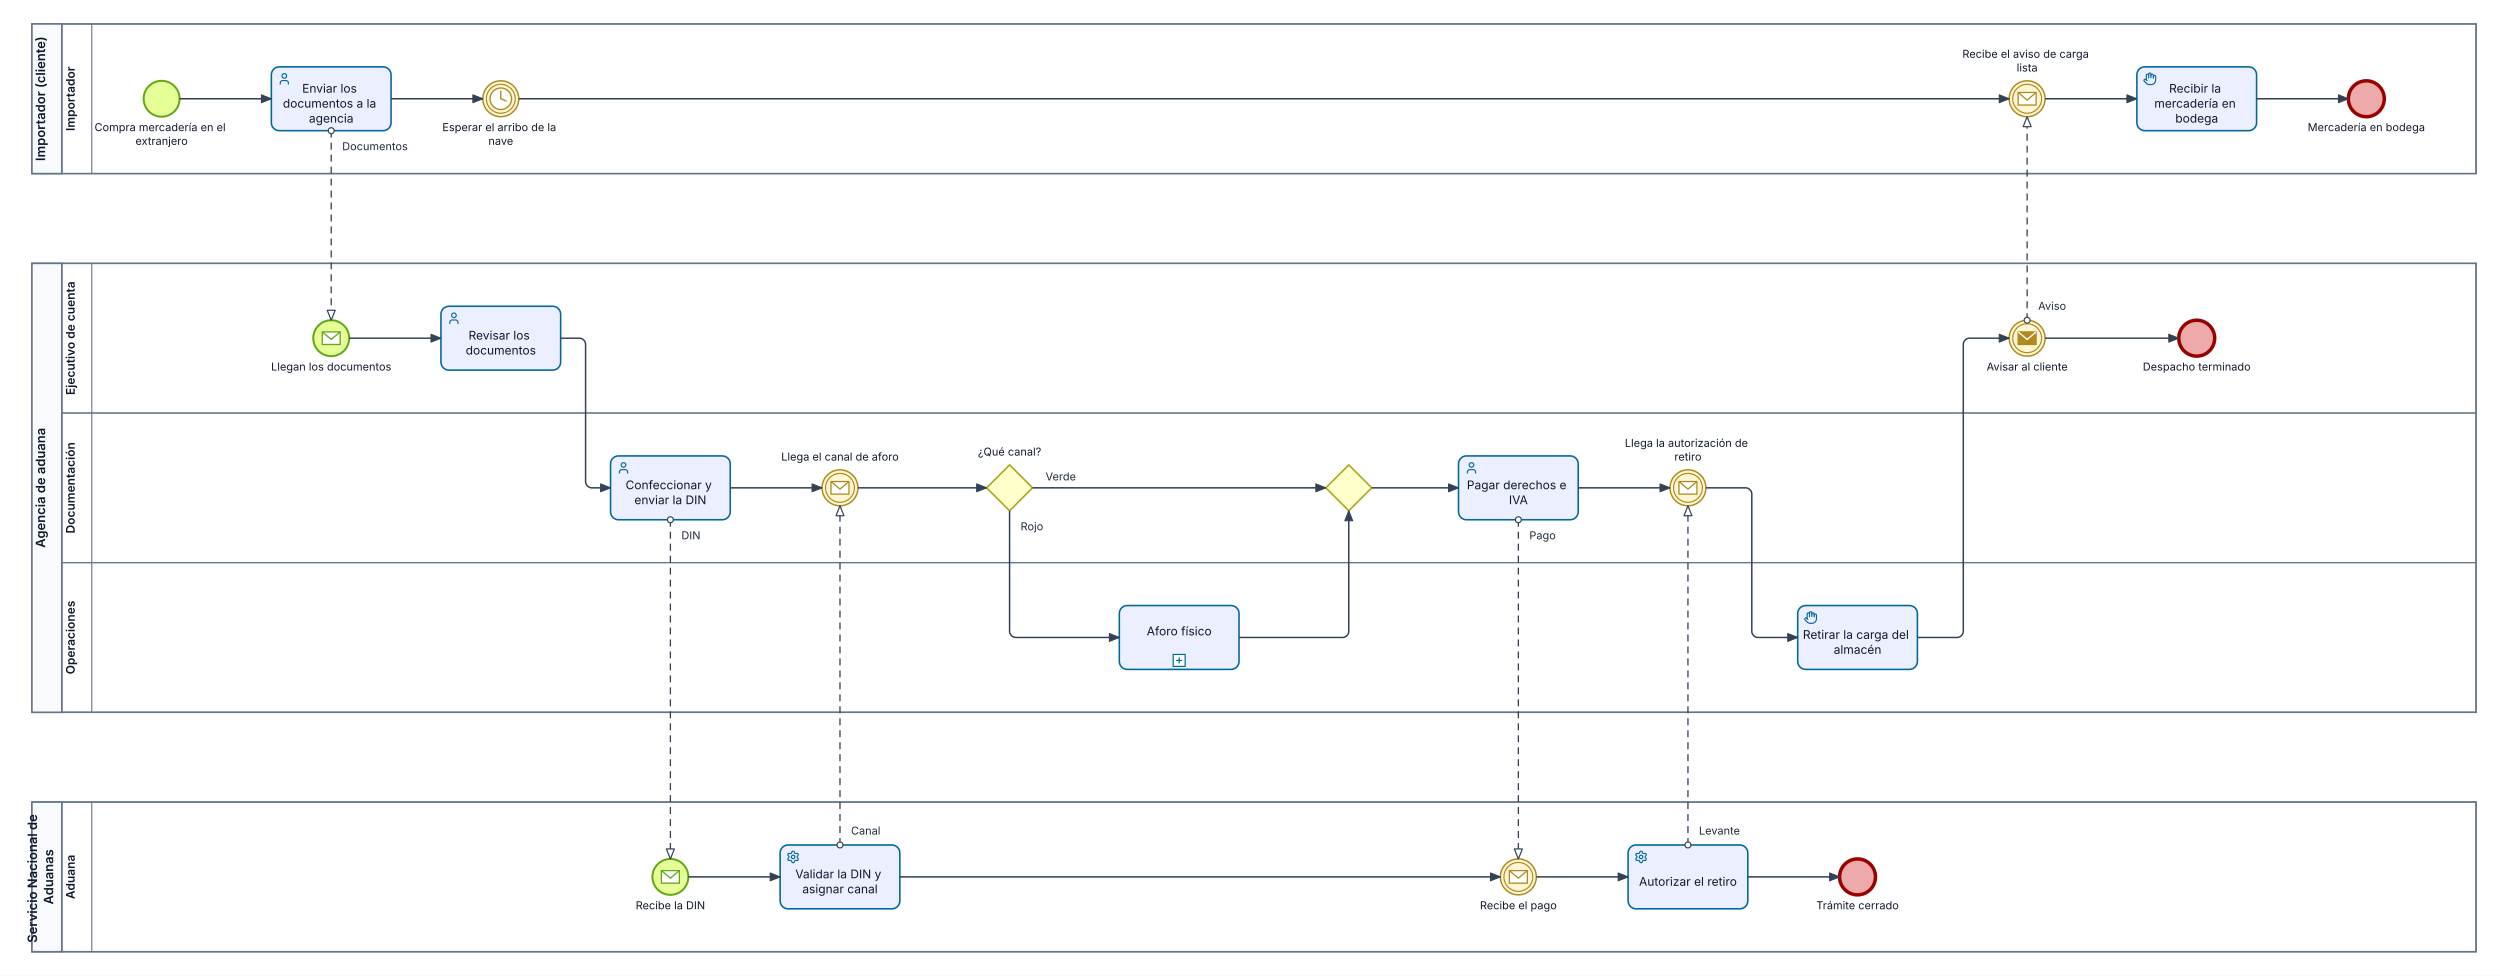
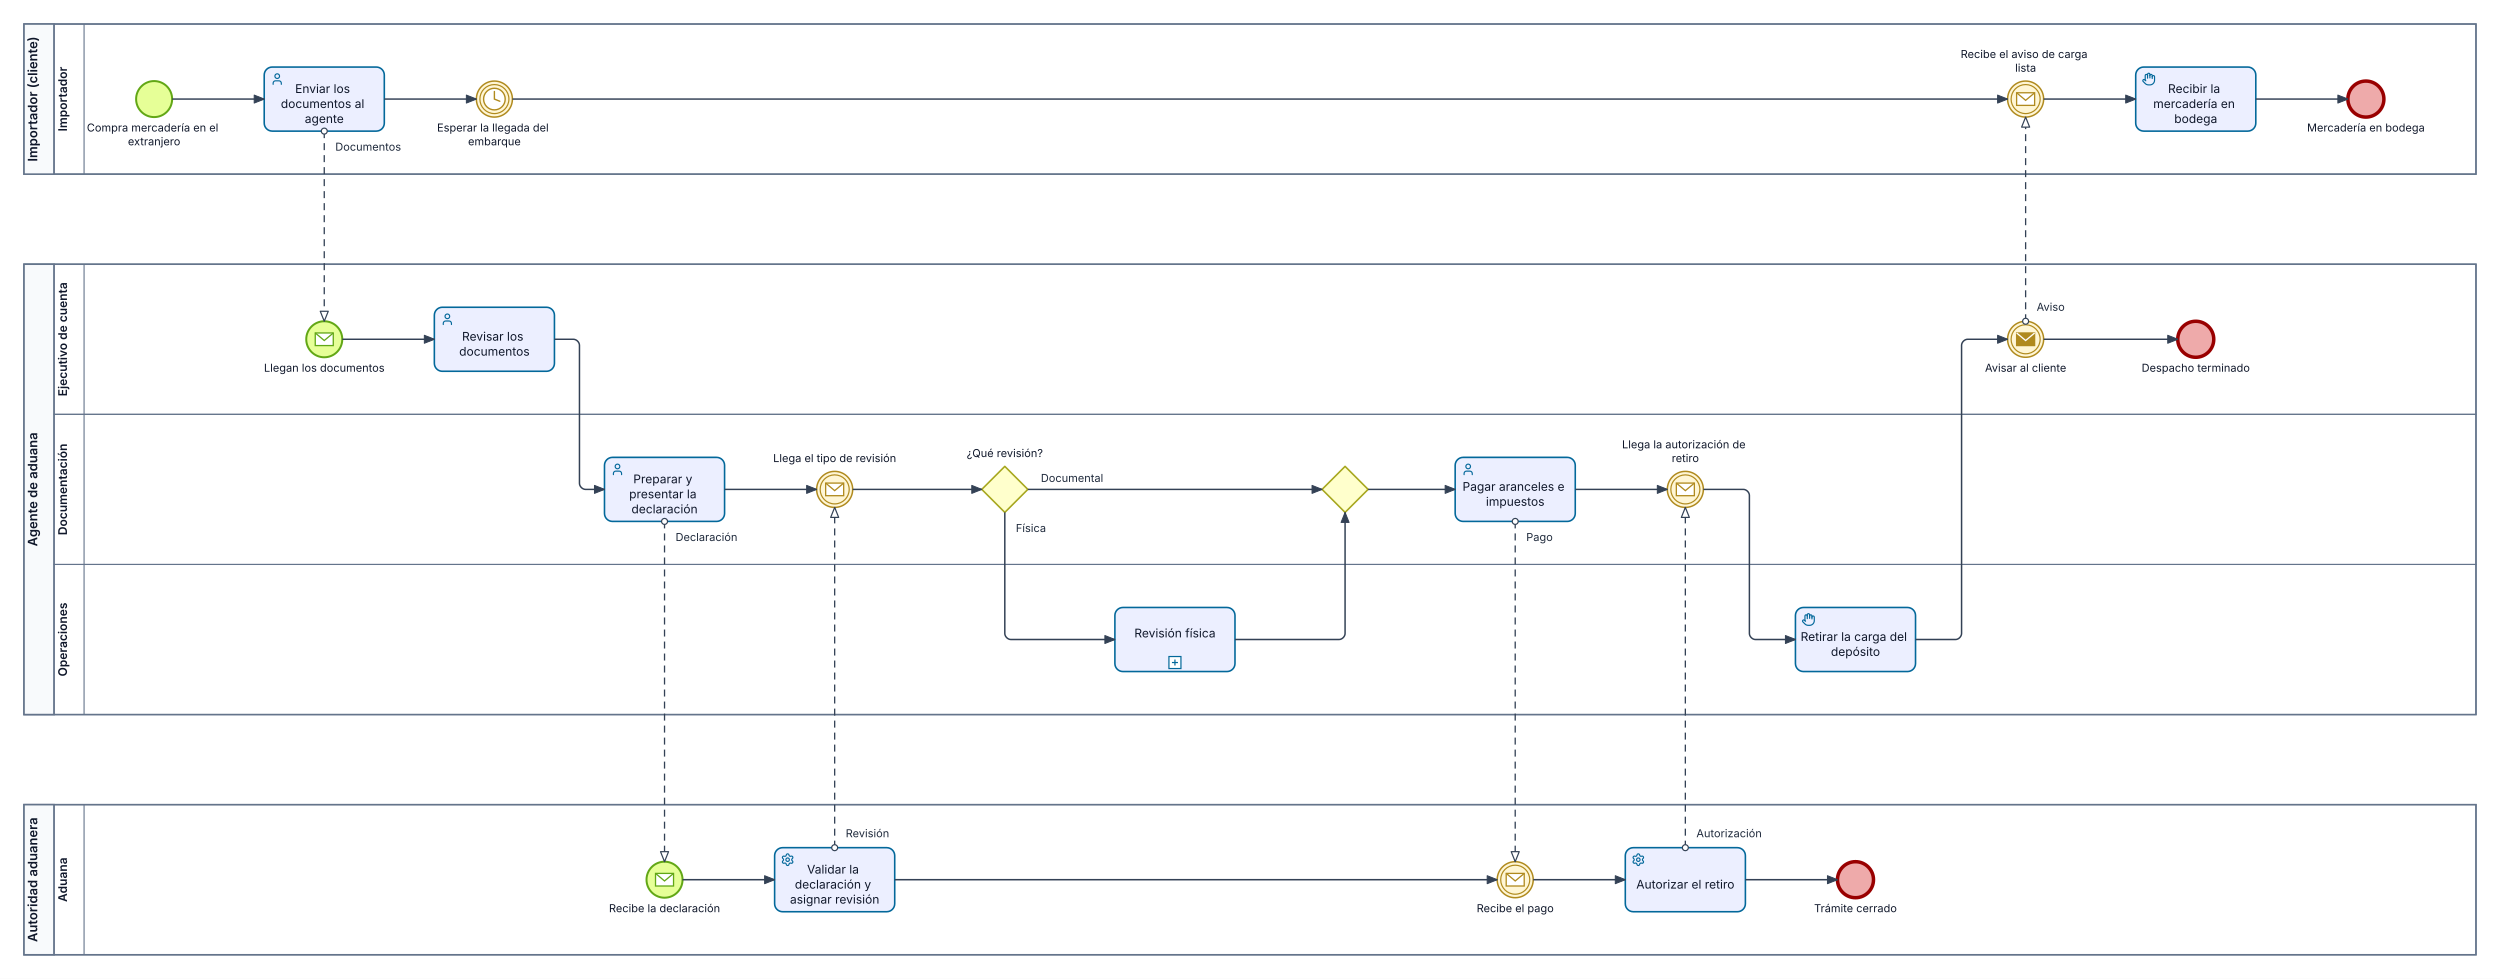
- <svg xmlns="http://www.w3.org/2000/svg" width="2506" height="978" viewBox="48 36 2506 978">
+ <svg xmlns="http://www.w3.org/2000/svg" width="2498" height="978" viewBox="56 36 2498 978">
  <defs>
    <marker id="fl-flecha-1" viewBox="0 0 12 10" refX="11" refY="5" markerWidth="12" markerHeight="10" orient="auto-start-reverse" markerUnits="userSpaceOnUse">
      <path d="M1,1 L11,5 L1,9 z" style="fill: rgb(51, 65, 85); stroke: rgb(51, 65, 85); stroke-width: 1px; stroke-linejoin: round;" />
    </marker>
    <marker id="fl-abierta-1" viewBox="0 0 12 10" refX="11" refY="5" markerWidth="12" markerHeight="10" orient="auto-start-reverse" markerUnits="userSpaceOnUse">
      <path d="M1,1 L11,5 L1,9 z" style="fill: rgb(255, 255, 255); stroke: rgb(51, 65, 85); stroke-width: 1.2px; stroke-linejoin: round;" />
    </marker>
    <marker id="fl-linea-1" viewBox="0 0 12 10" refX="11" refY="5" markerWidth="12" markerHeight="10" orient="auto-start-reverse" markerUnits="userSpaceOnUse">
      <path d="M1,1 L11,5 L1,9" style="fill: none; stroke: rgb(51, 65, 85); stroke-width: 1.2px;" />
    </marker>
    <marker id="fl-circulo-1" viewBox="0 0 12 10" refX="6" refY="5" markerWidth="12" markerHeight="10" orient="auto-start-reverse" markerUnits="userSpaceOnUse">
      <path d="M6,2 a3,3 0 1 1 0,6 a3,3 0 1 1 0,-6" style="fill: rgb(255, 255, 255); stroke: rgb(51, 65, 85); stroke-width: 1.2px;" />
    </marker>
    <marker id="fl-defecto-1" viewBox="0 0 12 10" refX="-6" refY="5" markerWidth="12" markerHeight="10" orient="auto-start-reverse" markerUnits="userSpaceOnUse">
      <path d="M2,1 L8,9" style="fill: none; stroke: rgb(51, 65, 85); stroke-width: 1.4px;" />
    </marker>
  </defs>
-   <rect x="48" y="36" width="2506" height="978" fill="#ffffff" />
+   <rect x="56" y="36" width="2498" height="978" fill="#ffffff" />
  <g data-element-id="__raiz_aduana_avanzada_colab0">
    <g class="djs-group">
      <g class="djs-element djs-shape" data-element-id="aduana_avanzada_pool_importador" style="display: block;" transform="matrix(1 0 0 1 80 60)">
        <g class="djs-visual">
          <rect x="0" y="0" width="2450" height="150" rx="0" ry="0" style="fill: rgb(255, 255, 255); stroke: rgb(100, 116, 139); stroke-width: 1.6px;" />
          <rect x="0" y="0" width="30" height="150" style="fill: rgb(248, 250, 252); stroke: rgb(100, 116, 139); stroke-width: 1.6px;" />
          <text class="fl-texto" transform="rotate(-90 9 75)" style="font-family: Inter, &quot;Segoe UI&quot;, system-ui, sans-serif; font-size: 13px; font-weight: 600; fill: rgb(15, 23, 42); text-anchor: middle;">
            <tspan x="9" y="79.225">Importador (cliente)</tspan>
          </text>
        </g>
      </g>
      <g class="djs-children">
        <g class="djs-group">
          <g class="djs-element djs-shape" data-element-id="aduana_avanzada_carril_cli" style="display: block;" transform="matrix(1 0 0 1 110 60)">
            <g class="djs-visual">
              <rect x="0" y="0" width="2420" height="150" rx="0" ry="0" style="fill: none; stroke: rgb(100, 116, 139); stroke-width: 1.1px;" />
              <path d="M30,0 V150" style="stroke: rgb(100, 116, 139); stroke-width: 1.1px; fill: none;" />
              <text class="fl-texto" transform="rotate(-90 9 75)" style="font-family: Inter, &quot;Segoe UI&quot;, system-ui, sans-serif; font-size: 12px; font-weight: 600; fill: rgb(15, 23, 42); text-anchor: middle;">
                <tspan x="9" y="78.9">Importador</tspan>
              </text>
            </g>
          </g>
        </g>
        <g class="djs-group">
          <g class="djs-element djs-shape" data-element-id="aduana_avanzada_c_ini" style="display: block;" transform="matrix(1 0 0 1 192 117)">
            <g class="djs-visual">
              <circle cx="18" cy="18" r="18" style="fill: rgb(230, 255, 151); stroke: rgb(98, 167, 22); stroke-width: 2px;" />
              <text class="fl-texto fl-texto-externo" paint-order="stroke" style="font-family: Inter, &quot;Segoe UI&quot;, system-ui, sans-serif; font-size: 11px; font-weight: 400; fill: rgb(15, 23, 42); text-anchor: middle; stroke: rgb(255, 255, 255); stroke-width: 3px; stroke-linejoin: round;">
                <tspan x="18" y="50.45">Compra mercadería en el</tspan>
                <tspan x="18" y="64.2">extranjero</tspan>
              </text>
            </g>
          </g>
        </g>
        <g class="djs-group">
          <g class="djs-element djs-shape" data-element-id="aduana_avanzada_c_env" style="display: block;" transform="matrix(1 0 0 1 320 103)">
            <g class="djs-visual">
              <rect x="0" y="0" width="120" height="64" rx="8" ry="8" style="fill: rgb(236, 239, 255); stroke: rgb(3, 104, 154); stroke-width: 1.6px;" />
              <g transform="translate(6 5) scale(0.5833333)" fill="none" stroke="#03689A" stroke-width="2" stroke-linecap="round" stroke-linejoin="round">
                <path d="M19 21v-2a4 4 0 0 0-4-4H9a4 4 0 0 0-4 4v2" />
                <circle cx="12" cy="7" r="4" />
              </g>
              <text class="fl-texto" style="font-family: Inter, &quot;Segoe UI&quot;, system-ui, sans-serif; font-size: 12px; font-weight: 400; fill: rgb(15, 23, 42); text-anchor: middle;">
                <tspan x="60" y="25.9">Enviar los</tspan>
-                 <tspan x="60" y="40.9">documentos a la</tspan>
-                 <tspan x="60" y="55.9">agencia</tspan>
+                 <tspan x="60" y="40.9">documentos al</tspan>
+                 <tspan x="60" y="55.9">agente</tspan>
              </text>
            </g>
          </g>
        </g>
        <g class="djs-group">
          <g class="djs-element djs-shape" data-element-id="aduana_avanzada_c_esp" style="display: block;" transform="matrix(1 0 0 1 532 117)">
            <g class="djs-visual">
              <circle cx="18" cy="18" r="18" style="fill: rgb(255, 246, 213); stroke: rgb(176, 138, 30); stroke-width: 1.5px;" />
              <circle cx="18" cy="18" r="14.5" style="fill: none; stroke: rgb(176, 138, 30); stroke-width: 1.2px;" />
              <circle cx="18" cy="18" r="10.8" style="fill: rgb(255, 255, 255); stroke: rgb(176, 138, 30); stroke-width: 1.4px;" />
              <path d="M18,10.44 L18,18 L23.4,20.16" style="fill: none; stroke: rgb(176, 138, 30); stroke-width: 1.4px; stroke-linecap: round;" />
              <text class="fl-texto fl-texto-externo" paint-order="stroke" style="font-family: Inter, &quot;Segoe UI&quot;, system-ui, sans-serif; font-size: 11px; font-weight: 400; fill: rgb(15, 23, 42); text-anchor: middle; stroke: rgb(255, 255, 255); stroke-width: 3px; stroke-linejoin: round;">
-                 <tspan x="18" y="50.45">Esperar el arribo de la</tspan>
-                 <tspan x="18" y="64.2">nave</tspan>
+                 <tspan x="18" y="50.45">Esperar la llegada del</tspan>
+                 <tspan x="18" y="64.2">embarque</tspan>
              </text>
            </g>
          </g>
        </g>
        <g class="djs-group">
          <g class="djs-element djs-shape" data-element-id="aduana_avanzada_c_avi" style="display: block;" transform="matrix(1 0 0 1 2062 117)">
            <g class="djs-visual">
              <circle cx="18" cy="18" r="18" style="fill: rgb(255, 246, 213); stroke: rgb(176, 138, 30); stroke-width: 1.5px;" />
              <circle cx="18" cy="18" r="14.5" style="fill: none; stroke: rgb(176, 138, 30); stroke-width: 1.2px;" />
              <path d="M9,11.7 h18 v12.6 h-18 z" style="fill: rgb(255, 255, 255); stroke: rgb(176, 138, 30); stroke-width: 1.3px;" />
              <path d="M9,11.7 L18,19.26 L27,11.7" style="fill: none; stroke: rgb(176, 138, 30); stroke-width: 1.3px;" />
              <text class="fl-texto fl-texto-externo" paint-order="stroke" style="font-family: Inter, &quot;Segoe UI&quot;, system-ui, sans-serif; font-size: 11px; font-weight: 400; fill: rgb(15, 23, 42); text-anchor: middle; stroke: rgb(255, 255, 255); stroke-width: 3px; stroke-linejoin: round;">
                <tspan x="18" y="-23.05">Recibe el aviso de carga</tspan>
                <tspan x="18" y="-9.3">lista</tspan>
              </text>
            </g>
          </g>
        </g>
        <g class="djs-group">
          <g class="djs-element djs-shape" data-element-id="aduana_avanzada_c_rec" style="display: block;" transform="matrix(1 0 0 1 2190 103)">
            <g class="djs-visual">
              <rect x="0" y="0" width="120" height="64" rx="8" ry="8" style="fill: rgb(236, 239, 255); stroke: rgb(3, 104, 154); stroke-width: 1.6px;" />
              <g transform="translate(6 5) scale(0.5833333)" fill="none" stroke="#03689A" stroke-width="2" stroke-linecap="round" stroke-linejoin="round">
                <path d="M18 11V6a2 2 0 0 0-2-2a2 2 0 0 0-2 2" />
                <path d="M14 10V4a2 2 0 0 0-2-2a2 2 0 0 0-2 2v2" />
                <path d="M10 10.5V6a2 2 0 0 0-2-2a2 2 0 0 0-2 2v8" />
                <path d="M18 8a2 2 0 1 1 4 0v6a8 8 0 0 1-8 8h-2c-2.8 0-4.5-.86-5.99-2.34l-3.6-3.6a2 2 0 0 1 2.83-2.82L7 15" />
              </g>
              <text class="fl-texto" style="font-family: Inter, &quot;Segoe UI&quot;, system-ui, sans-serif; font-size: 12px; font-weight: 400; fill: rgb(15, 23, 42); text-anchor: middle;">
                <tspan x="60" y="25.9">Recibir la</tspan>
                <tspan x="60" y="40.9">mercadería en</tspan>
                <tspan x="60" y="55.9">bodega</tspan>
              </text>
            </g>
          </g>
        </g>
        <g class="djs-group">
          <g class="djs-element djs-shape" data-element-id="aduana_avanzada_c_fin" style="display: block;" transform="matrix(1 0 0 1 2402 117)">
            <g class="djs-visual">
              <circle cx="18" cy="18" r="18" style="fill: rgb(238, 170, 170); stroke: rgb(153, 0, 0); stroke-width: 3.5px;" />
              <text class="fl-texto fl-texto-externo" paint-order="stroke" style="font-family: Inter, &quot;Segoe UI&quot;, system-ui, sans-serif; font-size: 11px; font-weight: 400; fill: rgb(15, 23, 42); text-anchor: middle; stroke: rgb(255, 255, 255); stroke-width: 3px; stroke-linejoin: round;">
                <tspan x="18" y="50.45">Mercadería en bodega</tspan>
              </text>
            </g>
          </g>
        </g>
        <g class="djs-group">
          <g class="djs-element djs-connection" data-element-id="aduana_avanzada_f0_0" style="display: block;">
            <g class="djs-visual">
              <path data-corner-radius="6" style="stroke: rgb(51, 65, 85); stroke-width: 1.5px; fill: none; stroke-linejoin: round; marker-end: url(&quot;#fl-flecha-1&quot;);" d="M228,135L320,135" />
            </g>
          </g>
        </g>
        <g class="djs-group">
          <g class="djs-element djs-connection" data-element-id="aduana_avanzada_f0_1" style="display: block;">
            <g class="djs-visual">
              <path data-corner-radius="6" style="stroke: rgb(51, 65, 85); stroke-width: 1.5px; fill: none; stroke-linejoin: round; marker-end: url(&quot;#fl-flecha-1&quot;);" d="M440,135L532,135" />
            </g>
          </g>
        </g>
        <g class="djs-group">
          <g class="djs-element djs-connection" data-element-id="aduana_avanzada_f0_2" style="display: block;">
            <g class="djs-visual">
              <path data-corner-radius="6" style="stroke: rgb(51, 65, 85); stroke-width: 1.5px; fill: none; stroke-linejoin: round; marker-end: url(&quot;#fl-flecha-1&quot;);" d="M568,135L2062,135" />
            </g>
          </g>
        </g>
        <g class="djs-group">
          <g class="djs-element djs-connection" data-element-id="aduana_avanzada_f0_3" style="display: block;">
            <g class="djs-visual">
              <path data-corner-radius="6" style="stroke: rgb(51, 65, 85); stroke-width: 1.5px; fill: none; stroke-linejoin: round; marker-end: url(&quot;#fl-flecha-1&quot;);" d="M2098,135L2190,135" />
            </g>
          </g>
        </g>
        <g class="djs-group">
          <g class="djs-element djs-connection" data-element-id="aduana_avanzada_f0_4" style="display: block;">
            <g class="djs-visual">
              <path data-corner-radius="6" style="stroke: rgb(51, 65, 85); stroke-width: 1.5px; fill: none; stroke-linejoin: round; marker-end: url(&quot;#fl-flecha-1&quot;);" d="M2310,135L2402,135" />
            </g>
          </g>
        </g>
      </g>
    </g>
    <g class="djs-group">
      <g class="djs-element djs-shape" data-element-id="aduana_avanzada_pool_agencia" style="display: block;" transform="matrix(1 0 0 1 80 300)">
        <g class="djs-visual">
          <rect x="0" y="0" width="2450" height="450" rx="0" ry="0" style="fill: rgb(255, 255, 255); stroke: rgb(100, 116, 139); stroke-width: 1.6px;" />
          <rect x="0" y="0" width="30" height="450" style="fill: rgb(248, 250, 252); stroke: rgb(100, 116, 139); stroke-width: 1.6px;" />
          <text class="fl-texto" transform="rotate(-90 9 225)" style="font-family: Inter, &quot;Segoe UI&quot;, system-ui, sans-serif; font-size: 13px; font-weight: 600; fill: rgb(15, 23, 42); text-anchor: middle;">
-             <tspan x="9" y="229.225">Agencia de aduana</tspan>
+             <tspan x="9" y="229.225">Agente de aduana</tspan>
          </text>
        </g>
      </g>
      <g class="djs-children">
        <g class="djs-group">
          <g class="djs-element djs-shape" data-element-id="aduana_avanzada_carril_ejec" style="display: block;" transform="matrix(1 0 0 1 110 300)">
            <g class="djs-visual">
              <rect x="0" y="0" width="2420" height="150" rx="0" ry="0" style="fill: none; stroke: rgb(100, 116, 139); stroke-width: 1.1px;" />
              <path d="M30,0 V150" style="stroke: rgb(100, 116, 139); stroke-width: 1.1px; fill: none;" />
              <text class="fl-texto" transform="rotate(-90 9 75)" style="font-family: Inter, &quot;Segoe UI&quot;, system-ui, sans-serif; font-size: 12px; font-weight: 600; fill: rgb(15, 23, 42); text-anchor: middle;">
                <tspan x="9" y="78.9">Ejecutivo de cuenta</tspan>
              </text>
            </g>
          </g>
        </g>
        <g class="djs-group">
          <g class="djs-element djs-shape" data-element-id="aduana_avanzada_carril_docu" style="display: block;" transform="matrix(1 0 0 1 110 450)">
            <g class="djs-visual">
              <rect x="0" y="0" width="2420" height="150" rx="0" ry="0" style="fill: none; stroke: rgb(100, 116, 139); stroke-width: 1.1px;" />
              <path d="M30,0 V150" style="stroke: rgb(100, 116, 139); stroke-width: 1.1px; fill: none;" />
              <text class="fl-texto" transform="rotate(-90 9 75)" style="font-family: Inter, &quot;Segoe UI&quot;, system-ui, sans-serif; font-size: 12px; font-weight: 600; fill: rgb(15, 23, 42); text-anchor: middle;">
                <tspan x="9" y="78.9">Documentación</tspan>
              </text>
            </g>
          </g>
        </g>
        <g class="djs-group">
          <g class="djs-element djs-shape" data-element-id="aduana_avanzada_carril_oper" style="display: block;" transform="matrix(1 0 0 1 110 600)">
            <g class="djs-visual">
              <rect x="0" y="0" width="2420" height="150" rx="0" ry="0" style="fill: none; stroke: rgb(100, 116, 139); stroke-width: 1.1px;" />
              <path d="M30,0 V150" style="stroke: rgb(100, 116, 139); stroke-width: 1.1px; fill: none;" />
              <text class="fl-texto" transform="rotate(-90 9 75)" style="font-family: Inter, &quot;Segoe UI&quot;, system-ui, sans-serif; font-size: 12px; font-weight: 600; fill: rgb(15, 23, 42); text-anchor: middle;">
                <tspan x="9" y="78.9">Operaciones</tspan>
              </text>
            </g>
          </g>
        </g>
        <g class="djs-group">
          <g class="djs-element djs-shape" data-element-id="aduana_avanzada_a_ini" style="display: block;" transform="matrix(1 0 0 1 362 357)">
            <g class="djs-visual">
              <circle cx="18" cy="18" r="18" style="fill: rgb(230, 255, 151); stroke: rgb(98, 167, 22); stroke-width: 2px;" />
              <path d="M9,11.7 h18 v12.6 h-18 z" style="fill: rgb(255, 255, 255); stroke: rgb(98, 167, 22); stroke-width: 1.3px;" />
              <path d="M9,11.7 L18,19.26 L27,11.7" style="fill: none; stroke: rgb(98, 167, 22); stroke-width: 1.3px;" />
              <text class="fl-texto fl-texto-externo" paint-order="stroke" style="font-family: Inter, &quot;Segoe UI&quot;, system-ui, sans-serif; font-size: 11px; font-weight: 400; fill: rgb(15, 23, 42); text-anchor: middle; stroke: rgb(255, 255, 255); stroke-width: 3px; stroke-linejoin: round;">
                <tspan x="18" y="50.45">Llegan los documentos</tspan>
              </text>
            </g>
          </g>
        </g>
        <g class="djs-group">
          <g class="djs-element djs-shape" data-element-id="aduana_avanzada_a_rev" style="display: block;" transform="matrix(1 0 0 1 490 343)">
            <g class="djs-visual">
              <rect x="0" y="0" width="120" height="64" rx="8" ry="8" style="fill: rgb(236, 239, 255); stroke: rgb(3, 104, 154); stroke-width: 1.6px;" />
              <g transform="translate(6 5) scale(0.5833333)" fill="none" stroke="#03689A" stroke-width="2" stroke-linecap="round" stroke-linejoin="round">
                <path d="M19 21v-2a4 4 0 0 0-4-4H9a4 4 0 0 0-4 4v2" />
                <circle cx="12" cy="7" r="4" />
              </g>
              <text class="fl-texto" style="font-family: Inter, &quot;Segoe UI&quot;, system-ui, sans-serif; font-size: 12px; font-weight: 400; fill: rgb(15, 23, 42); text-anchor: middle;">
                <tspan x="60" y="33.4">Revisar los</tspan>
                <tspan x="60" y="48.4">documentos</tspan>
              </text>
            </g>
          </g>
        </g>
        <g class="djs-group">
          <g class="djs-element djs-shape" data-element-id="aduana_avanzada_a_din" style="display: block;" transform="matrix(1 0 0 1 660 493)">
            <g class="djs-visual">
              <rect x="0" y="0" width="120" height="64" rx="8" ry="8" style="fill: rgb(236, 239, 255); stroke: rgb(3, 104, 154); stroke-width: 1.6px;" />
              <g transform="translate(6 5) scale(0.5833333)" fill="none" stroke="#03689A" stroke-width="2" stroke-linecap="round" stroke-linejoin="round">
                <path d="M19 21v-2a4 4 0 0 0-4-4H9a4 4 0 0 0-4 4v2" />
                <circle cx="12" cy="7" r="4" />
              </g>
              <text class="fl-texto" style="font-family: Inter, &quot;Segoe UI&quot;, system-ui, sans-serif; font-size: 12px; font-weight: 400; fill: rgb(15, 23, 42); text-anchor: middle;">
-                 <tspan x="60" y="33.4">Confeccionar y</tspan>
-                 <tspan x="60" y="48.4">enviar la DIN</tspan>
+                 <tspan x="60" y="25.9">Preparar y</tspan>
+                 <tspan x="60" y="40.9">presentar la</tspan>
+                 <tspan x="60" y="55.9">declaración</tspan>
              </text>
            </g>
          </g>
        </g>
        <g class="djs-group">
          <g class="djs-element djs-shape" data-element-id="aduana_avanzada_a_can" style="display: block;" transform="matrix(1 0 0 1 872 507)">
            <g class="djs-visual">
              <circle cx="18" cy="18" r="18" style="fill: rgb(255, 246, 213); stroke: rgb(176, 138, 30); stroke-width: 1.5px;" />
              <circle cx="18" cy="18" r="14.5" style="fill: none; stroke: rgb(176, 138, 30); stroke-width: 1.2px;" />
              <path d="M9,11.7 h18 v12.6 h-18 z" style="fill: rgb(255, 255, 255); stroke: rgb(176, 138, 30); stroke-width: 1.3px;" />
              <path d="M9,11.7 L18,19.26 L27,11.7" style="fill: none; stroke: rgb(176, 138, 30); stroke-width: 1.3px;" />
              <text class="fl-texto fl-texto-externo" paint-order="stroke" style="font-family: Inter, &quot;Segoe UI&quot;, system-ui, sans-serif; font-size: 11px; font-weight: 400; fill: rgb(15, 23, 42); text-anchor: middle; stroke: rgb(255, 255, 255); stroke-width: 3px; stroke-linejoin: round;">
-                 <tspan x="18" y="-9.3">Llega el canal de aforo</tspan>
+                 <tspan x="18" y="-9.3">Llega el tipo de revisión</tspan>
              </text>
            </g>
          </g>
        </g>
        <g class="djs-group">
          <g class="djs-element djs-shape" data-element-id="aduana_avanzada_a_dec" style="display: block;" transform="matrix(1 0 0 1 1037 502)">
            <g class="djs-visual">
              <path d="M23,0 L46,23 L23,46 L0,23 z" style="fill: rgb(255, 255, 204); stroke: rgb(166, 166, 29); stroke-width: 1.6px; stroke-linejoin: round;" />
              <text class="fl-texto fl-texto-externo" paint-order="stroke" style="font-family: Inter, &quot;Segoe UI&quot;, system-ui, sans-serif; font-size: 11px; font-weight: 400; fill: rgb(15, 23, 42); text-anchor: middle; stroke: rgb(255, 255, 255); stroke-width: 3px; stroke-linejoin: round;">
-                 <tspan x="23" y="-9.3">¿Qué canal?</tspan>
+                 <tspan x="23" y="-9.3">¿Qué revisión?</tspan>
              </text>
            </g>
          </g>
        </g>
        <g class="djs-group">
          <g class="djs-element djs-shape" data-element-id="aduana_avanzada_a_afo" style="display: block;" transform="matrix(1 0 0 1 1170 643)">
            <g class="djs-visual">
              <rect x="0" y="0" width="120" height="64" rx="8" ry="8" style="fill: rgb(236, 239, 255); stroke: rgb(3, 104, 154); stroke-width: 1.6px;" />
              <text class="fl-texto" style="font-family: Inter, &quot;Segoe UI&quot;, system-ui, sans-serif; font-size: 12px; font-weight: 400; fill: rgb(15, 23, 42); text-anchor: middle;">
-                 <tspan x="60" y="29.9">Aforo físico</tspan>
+                 <tspan x="60" y="29.9">Revisión física</tspan>
              </text>
              <path d="M54,49 h12 v12 h-12 z M57,55 h6 M60,52 v6" style="fill: rgb(255, 255, 255); stroke: rgb(3, 104, 154); stroke-width: 1.2px;" />
            </g>
          </g>
        </g>
        <g class="djs-group">
          <g class="djs-element djs-shape" data-element-id="aduana_avanzada_a_uni" style="display: block;" transform="matrix(1 0 0 1 1377 502)">
            <g class="djs-visual">
              <path d="M23,0 L46,23 L23,46 L0,23 z" style="fill: rgb(255, 255, 204); stroke: rgb(166, 166, 29); stroke-width: 1.6px; stroke-linejoin: round;" />
            </g>
          </g>
        </g>
        <g class="djs-group">
          <g class="djs-element djs-shape" data-element-id="aduana_avanzada_a_pag" style="display: block;" transform="matrix(1 0 0 1 1510 493)">
            <g class="djs-visual">
              <rect x="0" y="0" width="120" height="64" rx="8" ry="8" style="fill: rgb(236, 239, 255); stroke: rgb(3, 104, 154); stroke-width: 1.6px;" />
              <g transform="translate(6 5) scale(0.5833333)" fill="none" stroke="#03689A" stroke-width="2" stroke-linecap="round" stroke-linejoin="round">
                <path d="M19 21v-2a4 4 0 0 0-4-4H9a4 4 0 0 0-4 4v2" />
                <circle cx="12" cy="7" r="4" />
              </g>
              <text class="fl-texto" style="font-family: Inter, &quot;Segoe UI&quot;, system-ui, sans-serif; font-size: 12px; font-weight: 400; fill: rgb(15, 23, 42); text-anchor: middle;">
-                 <tspan x="60" y="33.4">Pagar derechos e</tspan>
-                 <tspan x="60" y="48.4">IVA</tspan>
+                 <tspan x="60" y="33.4">Pagar aranceles e</tspan>
+                 <tspan x="60" y="48.4">impuestos</tspan>
              </text>
            </g>
          </g>
        </g>
        <g class="djs-group">
          <g class="djs-element djs-shape" data-element-id="aduana_avanzada_a_aut" style="display: block;" transform="matrix(1 0 0 1 1722 507)">
            <g class="djs-visual">
              <circle cx="18" cy="18" r="18" style="fill: rgb(255, 246, 213); stroke: rgb(176, 138, 30); stroke-width: 1.5px;" />
              <circle cx="18" cy="18" r="14.5" style="fill: none; stroke: rgb(176, 138, 30); stroke-width: 1.2px;" />
              <path d="M9,11.7 h18 v12.6 h-18 z" style="fill: rgb(255, 255, 255); stroke: rgb(176, 138, 30); stroke-width: 1.3px;" />
              <path d="M9,11.7 L18,19.26 L27,11.7" style="fill: none; stroke: rgb(176, 138, 30); stroke-width: 1.3px;" />
              <text class="fl-texto fl-texto-externo" paint-order="stroke" style="font-family: Inter, &quot;Segoe UI&quot;, system-ui, sans-serif; font-size: 11px; font-weight: 400; fill: rgb(15, 23, 42); text-anchor: middle; stroke: rgb(255, 255, 255); stroke-width: 3px; stroke-linejoin: round;">
                <tspan x="18" y="-23.05">Llega la autorización de</tspan>
                <tspan x="18" y="-9.3">retiro</tspan>
              </text>
            </g>
          </g>
        </g>
        <g class="djs-group">
          <g class="djs-element djs-shape" data-element-id="aduana_avanzada_a_ret" style="display: block;" transform="matrix(1 0 0 1 1850 643)">
            <g class="djs-visual">
              <rect x="0" y="0" width="120" height="64" rx="8" ry="8" style="fill: rgb(236, 239, 255); stroke: rgb(3, 104, 154); stroke-width: 1.6px;" />
              <g transform="translate(6 5) scale(0.5833333)" fill="none" stroke="#03689A" stroke-width="2" stroke-linecap="round" stroke-linejoin="round">
                <path d="M18 11V6a2 2 0 0 0-2-2a2 2 0 0 0-2 2" />
                <path d="M14 10V4a2 2 0 0 0-2-2a2 2 0 0 0-2 2v2" />
                <path d="M10 10.5V6a2 2 0 0 0-2-2a2 2 0 0 0-2 2v8" />
                <path d="M18 8a2 2 0 1 1 4 0v6a8 8 0 0 1-8 8h-2c-2.8 0-4.5-.86-5.99-2.34l-3.6-3.6a2 2 0 0 1 2.83-2.82L7 15" />
              </g>
              <text class="fl-texto" style="font-family: Inter, &quot;Segoe UI&quot;, system-ui, sans-serif; font-size: 12px; font-weight: 400; fill: rgb(15, 23, 42); text-anchor: middle;">
                <tspan x="60" y="33.4">Retirar la carga del</tspan>
-                 <tspan x="60" y="48.4">almacén</tspan>
+                 <tspan x="60" y="48.4">depósito</tspan>
              </text>
            </g>
          </g>
        </g>
        <g class="djs-group">
          <g class="djs-element djs-shape" data-element-id="aduana_avanzada_a_avi" style="display: block;" transform="matrix(1 0 0 1 2062 357)">
            <g class="djs-visual">
              <circle cx="18" cy="18" r="18" style="fill: rgb(255, 246, 213); stroke: rgb(176, 138, 30); stroke-width: 1.5px;" />
              <circle cx="18" cy="18" r="14.5" style="fill: none; stroke: rgb(176, 138, 30); stroke-width: 1.2px;" />
              <path d="M9,11.7 h18 v12.6 h-18 z" style="fill: rgb(176, 138, 30); stroke: rgb(176, 138, 30); stroke-width: 1.3px;" />
              <path d="M9,11.7 L18,19.26 L27,11.7" style="fill: none; stroke: rgb(255, 255, 255); stroke-width: 1.3px;" />
              <text class="fl-texto fl-texto-externo" paint-order="stroke" style="font-family: Inter, &quot;Segoe UI&quot;, system-ui, sans-serif; font-size: 11px; font-weight: 400; fill: rgb(15, 23, 42); text-anchor: middle; stroke: rgb(255, 255, 255); stroke-width: 3px; stroke-linejoin: round;">
                <tspan x="18" y="50.45">Avisar al cliente</tspan>
              </text>
            </g>
          </g>
        </g>
        <g class="djs-group">
          <g class="djs-element djs-shape" data-element-id="aduana_avanzada_a_fin" style="display: block;" transform="matrix(1 0 0 1 2232 357)">
            <g class="djs-visual">
              <circle cx="18" cy="18" r="18" style="fill: rgb(238, 170, 170); stroke: rgb(153, 0, 0); stroke-width: 3.5px;" />
              <text class="fl-texto fl-texto-externo" paint-order="stroke" style="font-family: Inter, &quot;Segoe UI&quot;, system-ui, sans-serif; font-size: 11px; font-weight: 400; fill: rgb(15, 23, 42); text-anchor: middle; stroke: rgb(255, 255, 255); stroke-width: 3px; stroke-linejoin: round;">
                <tspan x="18" y="50.45">Despacho terminado</tspan>
              </text>
            </g>
          </g>
        </g>
        <g class="djs-group">
          <g class="djs-element djs-connection" data-element-id="aduana_avanzada_f0_5" style="display: block;">
            <g class="djs-visual">
              <path data-corner-radius="6" style="stroke: rgb(51, 65, 85); stroke-width: 1.5px; fill: none; stroke-linejoin: round; marker-end: url(&quot;#fl-flecha-1&quot;);" d="M398,375L490,375" />
            </g>
          </g>
        </g>
        <g class="djs-group">
          <g class="djs-element djs-connection" data-element-id="aduana_avanzada_f0_6" style="display: block;">
            <g class="djs-visual">
              <path data-corner-radius="6" style="stroke: rgb(51, 65, 85); stroke-width: 1.5px; fill: none; stroke-linejoin: round; marker-end: url(&quot;#fl-flecha-1&quot;);" d="M610,375L629,375C632,375,635,378,635,381L635,519C635,522,638,525,641,525L660,525" />
            </g>
          </g>
        </g>
        <g class="djs-group">
          <g class="djs-element djs-connection" data-element-id="aduana_avanzada_f0_7" style="display: block;">
            <g class="djs-visual">
              <path data-corner-radius="6" style="stroke: rgb(51, 65, 85); stroke-width: 1.5px; fill: none; stroke-linejoin: round; marker-end: url(&quot;#fl-flecha-1&quot;);" d="M780,525L872,525" />
            </g>
          </g>
        </g>
        <g class="djs-group">
          <g class="djs-element djs-connection" data-element-id="aduana_avanzada_f0_8" style="display: block;">
            <g class="djs-visual">
              <path data-corner-radius="6" style="stroke: rgb(51, 65, 85); stroke-width: 1.5px; fill: none; stroke-linejoin: round; marker-end: url(&quot;#fl-flecha-1&quot;);" d="M908,525L1037,525" />
            </g>
          </g>
        </g>
        <g class="djs-group">
          <g class="djs-element djs-connection" data-element-id="aduana_avanzada_f0_9" style="display: block;">
            <g class="djs-visual">
              <path data-corner-radius="6" style="stroke: rgb(51, 65, 85); stroke-width: 1.5px; fill: none; stroke-linejoin: round; marker-end: url(&quot;#fl-flecha-1&quot;);" d="M1060,548L1060,669C1060,672,1063,675,1066,675L1170,675" />
-               <rect x="1066" y="554" width="32.773" height="18" rx="4" style="fill: rgb(255, 255, 255); opacity: 0.92;" />
+               <rect x="1066" y="554" width="40.196" height="18" rx="4" style="fill: rgb(255, 255, 255); opacity: 0.92;" />
              <text class="fl-texto" style="font-family: Inter, &quot;Segoe UI&quot;, system-ui, sans-serif; font-size: 11px; font-weight: 400; fill: rgb(30, 41, 59); text-anchor: middle;">
-                 <tspan x="1082.387" y="567.575">Rojo</tspan>
+                 <tspan x="1086.098" y="567.575">Física</tspan>
              </text>
            </g>
          </g>
        </g>
        <g class="djs-group">
          <g class="djs-element djs-connection" data-element-id="aduana_avanzada_f0_10" style="display: block;">
            <g class="djs-visual">
              <path data-corner-radius="6" style="stroke: rgb(51, 65, 85); stroke-width: 1.5px; fill: none; stroke-linejoin: round; marker-end: url(&quot;#fl-flecha-1&quot;);" d="M1083,525L1377,525" />
-               <rect x="1091" y="504" width="40.551" height="18" rx="4" style="fill: rgb(255, 255, 255); opacity: 0.92;" />
+               <rect x="1091" y="504" width="72.364" height="18" rx="4" style="fill: rgb(255, 255, 255); opacity: 0.92;" />
              <text class="fl-texto" style="font-family: Inter, &quot;Segoe UI&quot;, system-ui, sans-serif; font-size: 11px; font-weight: 400; fill: rgb(30, 41, 59); text-anchor: middle;">
-                 <tspan x="1111.275" y="517.575">Verde</tspan>
+                 <tspan x="1127.182" y="517.575">Documental</tspan>
              </text>
            </g>
          </g>
        </g>
        <g class="djs-group">
          <g class="djs-element djs-connection" data-element-id="aduana_avanzada_f0_11" style="display: block;">
            <g class="djs-visual">
              <path data-corner-radius="6" style="stroke: rgb(51, 65, 85); stroke-width: 1.5px; fill: none; stroke-linejoin: round; marker-end: url(&quot;#fl-flecha-1&quot;);" d="M1290,675L1394,675C1397,675,1400,672,1400,669L1400,548" />
            </g>
          </g>
        </g>
        <g class="djs-group">
          <g class="djs-element djs-connection" data-element-id="aduana_avanzada_f0_12" style="display: block;">
            <g class="djs-visual">
              <path data-corner-radius="6" style="stroke: rgb(51, 65, 85); stroke-width: 1.5px; fill: none; stroke-linejoin: round; marker-end: url(&quot;#fl-flecha-1&quot;);" d="M1423,525L1510,525" />
            </g>
          </g>
        </g>
        <g class="djs-group">
          <g class="djs-element djs-connection" data-element-id="aduana_avanzada_f0_13" style="display: block;">
            <g class="djs-visual">
              <path data-corner-radius="6" style="stroke: rgb(51, 65, 85); stroke-width: 1.5px; fill: none; stroke-linejoin: round; marker-end: url(&quot;#fl-flecha-1&quot;);" d="M1630,525L1722,525" />
            </g>
          </g>
        </g>
        <g class="djs-group">
          <g class="djs-element djs-connection" data-element-id="aduana_avanzada_f0_14" style="display: block;">
            <g class="djs-visual">
              <path data-corner-radius="6" style="stroke: rgb(51, 65, 85); stroke-width: 1.5px; fill: none; stroke-linejoin: round; marker-end: url(&quot;#fl-flecha-1&quot;);" d="M1758,525L1798,525C1801,525,1804,528,1804,531L1804,669C1804,672,1807,675,1810,675L1850,675" />
            </g>
          </g>
        </g>
        <g class="djs-group">
          <g class="djs-element djs-connection" data-element-id="aduana_avanzada_f0_15" style="display: block;">
            <g class="djs-visual">
              <path data-corner-radius="6" style="stroke: rgb(51, 65, 85); stroke-width: 1.5px; fill: none; stroke-linejoin: round; marker-end: url(&quot;#fl-flecha-1&quot;);" d="M1970,675L2010,675C2013,675,2016,672,2016,669L2016,381C2016,378,2019,375,2022,375L2062,375" />
            </g>
          </g>
        </g>
        <g class="djs-group">
          <g class="djs-element djs-connection" data-element-id="aduana_avanzada_f0_16" style="display: block;">
            <g class="djs-visual">
              <path data-corner-radius="6" style="stroke: rgb(51, 65, 85); stroke-width: 1.5px; fill: none; stroke-linejoin: round; marker-end: url(&quot;#fl-flecha-1&quot;);" d="M2098,375L2232,375" />
            </g>
          </g>
        </g>
      </g>
    </g>
    <g class="djs-group">
      <g class="djs-element djs-shape" data-element-id="aduana_avanzada_pool_aduana" style="display: block;" transform="matrix(1 0 0 1 80 840)">
        <g class="djs-visual">
          <rect x="0" y="0" width="2450" height="150" rx="0" ry="0" style="fill: rgb(255, 255, 255); stroke: rgb(100, 116, 139); stroke-width: 1.6px;" />
          <rect x="0" y="0" width="30" height="150" style="fill: rgb(248, 250, 252); stroke: rgb(100, 116, 139); stroke-width: 1.6px;" />
          <text class="fl-texto" transform="rotate(-90 9 75)" style="font-family: Inter, &quot;Segoe UI&quot;, system-ui, sans-serif; font-size: 13px; font-weight: 600; fill: rgb(15, 23, 42); text-anchor: middle;">
-             <tspan x="9" y="71.1">Servicio Nacional de</tspan>
-             <tspan x="9" y="87.35">Aduanas</tspan>
+             <tspan x="9" y="79.225">Autoridad aduanera</tspan>
          </text>
        </g>
      </g>
      <g class="djs-children">
        <g class="djs-group">
          <g class="djs-element djs-shape" data-element-id="aduana_avanzada_carril_sna" style="display: block;" transform="matrix(1 0 0 1 110 840)">
            <g class="djs-visual">
              <rect x="0" y="0" width="2420" height="150" rx="0" ry="0" style="fill: none; stroke: rgb(100, 116, 139); stroke-width: 1.1px;" />
              <path d="M30,0 V150" style="stroke: rgb(100, 116, 139); stroke-width: 1.1px; fill: none;" />
              <text class="fl-texto" transform="rotate(-90 9 75)" style="font-family: Inter, &quot;Segoe UI&quot;, system-ui, sans-serif; font-size: 12px; font-weight: 600; fill: rgb(15, 23, 42); text-anchor: middle;">
                <tspan x="9" y="78.9">Aduana</tspan>
              </text>
            </g>
          </g>
        </g>
        <g class="djs-group">
          <g class="djs-element djs-shape" data-element-id="aduana_avanzada_s_ini" style="display: block;" transform="matrix(1 0 0 1 702 897)">
            <g class="djs-visual">
              <circle cx="18" cy="18" r="18" style="fill: rgb(230, 255, 151); stroke: rgb(98, 167, 22); stroke-width: 2px;" />
              <path d="M9,11.7 h18 v12.6 h-18 z" style="fill: rgb(255, 255, 255); stroke: rgb(98, 167, 22); stroke-width: 1.3px;" />
              <path d="M9,11.7 L18,19.26 L27,11.7" style="fill: none; stroke: rgb(98, 167, 22); stroke-width: 1.3px;" />
              <text class="fl-texto fl-texto-externo" paint-order="stroke" style="font-family: Inter, &quot;Segoe UI&quot;, system-ui, sans-serif; font-size: 11px; font-weight: 400; fill: rgb(15, 23, 42); text-anchor: middle; stroke: rgb(255, 255, 255); stroke-width: 3px; stroke-linejoin: round;">
-                 <tspan x="18" y="50.45">Recibe la DIN</tspan>
+                 <tspan x="18" y="50.45">Recibe la declaración</tspan>
              </text>
            </g>
          </g>
        </g>
        <g class="djs-group">
          <g class="djs-element djs-shape" data-element-id="aduana_avanzada_s_val" style="display: block;" transform="matrix(1 0 0 1 830 883)">
            <g class="djs-visual">
              <rect x="0" y="0" width="120" height="64" rx="8" ry="8" style="fill: rgb(236, 239, 255); stroke: rgb(3, 104, 154); stroke-width: 1.6px;" />
              <g transform="translate(6 5) scale(0.5833333)" fill="none" stroke="#03689A" stroke-width="2" stroke-linecap="round" stroke-linejoin="round">
                <path d="M9.671 4.136a2.34 2.34 0 0 1 4.659 0 2.34 2.34 0 0 0 3.319 1.915 2.34 2.34 0 0 1 2.33 4.033 2.34 2.34 0 0 0 0 3.831 2.34 2.34 0 0 1-2.33 4.033 2.34 2.34 0 0 0-3.319 1.915 2.34 2.34 0 0 1-4.659 0 2.34 2.34 0 0 0-3.32-1.915 2.34 2.34 0 0 1-2.33-4.033 2.34 2.34 0 0 0 0-3.831A2.34 2.34 0 0 1 6.35 6.051a2.34 2.34 0 0 0 3.319-1.915" />
                <circle cx="12" cy="12" r="3" />
              </g>
              <text class="fl-texto" style="font-family: Inter, &quot;Segoe UI&quot;, system-ui, sans-serif; font-size: 12px; font-weight: 400; fill: rgb(15, 23, 42); text-anchor: middle;">
-                 <tspan x="60" y="33.4">Validar la DIN y</tspan>
-                 <tspan x="60" y="48.4">asignar canal</tspan>
+                 <tspan x="60" y="25.9">Validar la</tspan>
+                 <tspan x="60" y="40.9">declaración y</tspan>
+                 <tspan x="60" y="55.9">asignar revisión</tspan>
              </text>
            </g>
          </g>
        </g>
        <g class="djs-group">
          <g class="djs-element djs-shape" data-element-id="aduana_avanzada_s_pag" style="display: block;" transform="matrix(1 0 0 1 1552 897)">
            <g class="djs-visual">
              <circle cx="18" cy="18" r="18" style="fill: rgb(255, 246, 213); stroke: rgb(176, 138, 30); stroke-width: 1.5px;" />
              <circle cx="18" cy="18" r="14.5" style="fill: none; stroke: rgb(176, 138, 30); stroke-width: 1.2px;" />
              <path d="M9,11.7 h18 v12.6 h-18 z" style="fill: rgb(255, 255, 255); stroke: rgb(176, 138, 30); stroke-width: 1.3px;" />
              <path d="M9,11.7 L18,19.26 L27,11.7" style="fill: none; stroke: rgb(176, 138, 30); stroke-width: 1.3px;" />
              <text class="fl-texto fl-texto-externo" paint-order="stroke" style="font-family: Inter, &quot;Segoe UI&quot;, system-ui, sans-serif; font-size: 11px; font-weight: 400; fill: rgb(15, 23, 42); text-anchor: middle; stroke: rgb(255, 255, 255); stroke-width: 3px; stroke-linejoin: round;">
                <tspan x="18" y="50.45">Recibe el pago</tspan>
              </text>
            </g>
          </g>
        </g>
        <g class="djs-group">
          <g class="djs-element djs-shape" data-element-id="aduana_avanzada_s_aut" style="display: block;" transform="matrix(1 0 0 1 1680 883)">
            <g class="djs-visual">
              <rect x="0" y="0" width="120" height="64" rx="8" ry="8" style="fill: rgb(236, 239, 255); stroke: rgb(3, 104, 154); stroke-width: 1.6px;" />
              <g transform="translate(6 5) scale(0.5833333)" fill="none" stroke="#03689A" stroke-width="2" stroke-linecap="round" stroke-linejoin="round">
                <path d="M9.671 4.136a2.34 2.34 0 0 1 4.659 0 2.34 2.34 0 0 0 3.319 1.915 2.34 2.34 0 0 1 2.33 4.033 2.34 2.34 0 0 0 0 3.831 2.34 2.34 0 0 1-2.33 4.033 2.34 2.34 0 0 0-3.319 1.915 2.34 2.34 0 0 1-4.659 0 2.34 2.34 0 0 0-3.32-1.915 2.34 2.34 0 0 1-2.33-4.033 2.34 2.34 0 0 0 0-3.831A2.34 2.34 0 0 1 6.35 6.051a2.34 2.34 0 0 0 3.319-1.915" />
                <circle cx="12" cy="12" r="3" />
              </g>
              <text class="fl-texto" style="font-family: Inter, &quot;Segoe UI&quot;, system-ui, sans-serif; font-size: 12px; font-weight: 400; fill: rgb(15, 23, 42); text-anchor: middle;">
                <tspan x="60" y="40.9">Autorizar el retiro</tspan>
              </text>
            </g>
          </g>
        </g>
        <g class="djs-group">
          <g class="djs-element djs-shape" data-element-id="aduana_avanzada_s_fin" style="display: block;" transform="matrix(1 0 0 1 1892 897)">
            <g class="djs-visual">
              <circle cx="18" cy="18" r="18" style="fill: rgb(238, 170, 170); stroke: rgb(153, 0, 0); stroke-width: 3.5px;" />
              <text class="fl-texto fl-texto-externo" paint-order="stroke" style="font-family: Inter, &quot;Segoe UI&quot;, system-ui, sans-serif; font-size: 11px; font-weight: 400; fill: rgb(15, 23, 42); text-anchor: middle; stroke: rgb(255, 255, 255); stroke-width: 3px; stroke-linejoin: round;">
                <tspan x="18" y="50.45">Trámite cerrado</tspan>
              </text>
            </g>
          </g>
        </g>
        <g class="djs-group">
          <g class="djs-element djs-connection" data-element-id="aduana_avanzada_f0_17" style="display: block;">
            <g class="djs-visual">
              <path data-corner-radius="6" style="stroke: rgb(51, 65, 85); stroke-width: 1.5px; fill: none; stroke-linejoin: round; marker-end: url(&quot;#fl-flecha-1&quot;);" d="M738,915L830,915" />
            </g>
          </g>
        </g>
        <g class="djs-group">
          <g class="djs-element djs-connection" data-element-id="aduana_avanzada_f0_18" style="display: block;">
            <g class="djs-visual">
              <path data-corner-radius="6" style="stroke: rgb(51, 65, 85); stroke-width: 1.5px; fill: none; stroke-linejoin: round; marker-end: url(&quot;#fl-flecha-1&quot;);" d="M950,915L1552,915" />
            </g>
          </g>
        </g>
        <g class="djs-group">
          <g class="djs-element djs-connection" data-element-id="aduana_avanzada_f0_19" style="display: block;">
            <g class="djs-visual">
              <path data-corner-radius="6" style="stroke: rgb(51, 65, 85); stroke-width: 1.5px; fill: none; stroke-linejoin: round; marker-end: url(&quot;#fl-flecha-1&quot;);" d="M1588,915L1680,915" />
            </g>
          </g>
        </g>
        <g class="djs-group">
          <g class="djs-element djs-connection" data-element-id="aduana_avanzada_f0_20" style="display: block;">
            <g class="djs-visual">
              <path data-corner-radius="6" style="stroke: rgb(51, 65, 85); stroke-width: 1.5px; fill: none; stroke-linejoin: round; marker-end: url(&quot;#fl-flecha-1&quot;);" d="M1800,915L1892,915" />
            </g>
          </g>
        </g>
      </g>
    </g>
    <g class="djs-group">
      <g class="djs-element djs-connection" data-element-id="aduana_avanzada_m0_0" style="display: block;">
        <g class="djs-visual">
          <path data-corner-radius="6" style="stroke: rgb(51, 65, 85); stroke-width: 1.3px; fill: none; stroke-linejoin: round; stroke-dasharray: 7, 5; marker-start: url(&quot;#fl-circulo-1&quot;); marker-end: url(&quot;#fl-abierta-1&quot;);" d="M380,167L380,357" />
          <rect x="386" y="173" width="75.764" height="18" rx="4" style="fill: rgb(255, 255, 255); opacity: 0.92;" />
          <text class="fl-texto" style="font-family: Inter, &quot;Segoe UI&quot;, system-ui, sans-serif; font-size: 11px; font-weight: 400; fill: rgb(30, 41, 59); text-anchor: middle;">
            <tspan x="423.882" y="186.575">Documentos</tspan>
          </text>
        </g>
      </g>
    </g>
    <g class="djs-group">
      <g class="djs-element djs-connection" data-element-id="aduana_avanzada_m0_1" style="display: block;">
        <g class="djs-visual">
          <path data-corner-radius="6" style="stroke: rgb(51, 65, 85); stroke-width: 1.3px; fill: none; stroke-linejoin: round; stroke-dasharray: 7, 5; marker-start: url(&quot;#fl-circulo-1&quot;); marker-end: url(&quot;#fl-abierta-1&quot;);" d="M720,557L720,897" />
-           <rect x="726" y="563" width="29.18" height="18" rx="4" style="fill: rgb(255, 255, 255); opacity: 0.92;" />
+           <rect x="726" y="563" width="71.837" height="18" rx="4" style="fill: rgb(255, 255, 255); opacity: 0.92;" />
          <text class="fl-texto" style="font-family: Inter, &quot;Segoe UI&quot;, system-ui, sans-serif; font-size: 11px; font-weight: 400; fill: rgb(30, 41, 59); text-anchor: middle;">
-             <tspan x="740.59" y="576.575">DIN</tspan>
+             <tspan x="761.919" y="576.575">Declaración</tspan>
          </text>
        </g>
      </g>
    </g>
    <g class="djs-group">
      <g class="djs-element djs-connection" data-element-id="aduana_avanzada_m0_2" style="display: block;">
        <g class="djs-visual">
          <path data-corner-radius="6" style="stroke: rgb(51, 65, 85); stroke-width: 1.3px; fill: none; stroke-linejoin: round; stroke-dasharray: 7, 5; marker-start: url(&quot;#fl-circulo-1&quot;); marker-end: url(&quot;#fl-abierta-1&quot;);" d="M890,883L890,543" />
-           <rect x="896" y="859" width="39.552" height="18" rx="4" style="fill: rgb(255, 255, 255); opacity: 0.92;" />
+           <rect x="896" y="859" width="53.527" height="18" rx="4" style="fill: rgb(255, 255, 255); opacity: 0.92;" />
          <text class="fl-texto" style="font-family: Inter, &quot;Segoe UI&quot;, system-ui, sans-serif; font-size: 11px; font-weight: 400; fill: rgb(30, 41, 59); text-anchor: middle;">
-             <tspan x="915.776" y="872.575">Canal</tspan>
+             <tspan x="922.764" y="872.575">Revisión</tspan>
          </text>
        </g>
      </g>
    </g>
    <g class="djs-group">
      <g class="djs-element djs-connection" data-element-id="aduana_avanzada_m0_3" style="display: block;">
        <g class="djs-visual">
          <path data-corner-radius="6" style="stroke: rgb(51, 65, 85); stroke-width: 1.3px; fill: none; stroke-linejoin: round; stroke-dasharray: 7, 5; marker-start: url(&quot;#fl-circulo-1&quot;); marker-end: url(&quot;#fl-abierta-1&quot;);" d="M1570,557L1570,897" />
          <rect x="1576" y="563" width="36.544" height="18" rx="4" style="fill: rgb(255, 255, 255); opacity: 0.92;" />
          <text class="fl-texto" style="font-family: Inter, &quot;Segoe UI&quot;, system-ui, sans-serif; font-size: 11px; font-weight: 400; fill: rgb(30, 41, 59); text-anchor: middle;">
            <tspan x="1594.272" y="576.575">Pago</tspan>
          </text>
        </g>
      </g>
    </g>
    <g class="djs-group">
      <g class="djs-element djs-connection" data-element-id="aduana_avanzada_m0_4" style="display: block;">
        <g class="djs-visual">
          <path data-corner-radius="6" style="stroke: rgb(51, 65, 85); stroke-width: 1.3px; fill: none; stroke-linejoin: round; stroke-dasharray: 7, 5; marker-start: url(&quot;#fl-circulo-1&quot;); marker-end: url(&quot;#fl-abierta-1&quot;);" d="M1740,883L1740,543" />
-           <rect x="1746" y="859" width="51.126" height="18" rx="4" style="fill: rgb(255, 255, 255); opacity: 0.92;" />
+           <rect x="1746" y="859" width="75.388" height="18" rx="4" style="fill: rgb(255, 255, 255); opacity: 0.92;" />
          <text class="fl-texto" style="font-family: Inter, &quot;Segoe UI&quot;, system-ui, sans-serif; font-size: 11px; font-weight: 400; fill: rgb(30, 41, 59); text-anchor: middle;">
-             <tspan x="1771.563" y="872.575">Levante</tspan>
+             <tspan x="1783.694" y="872.575">Autorización</tspan>
          </text>
        </g>
      </g>
    </g>
    <g class="djs-group">
      <g class="djs-element djs-connection" data-element-id="aduana_avanzada_m0_5" style="display: block;">
        <g class="djs-visual">
          <path data-corner-radius="6" style="stroke: rgb(51, 65, 85); stroke-width: 1.3px; fill: none; stroke-linejoin: round; stroke-dasharray: 7, 5; marker-start: url(&quot;#fl-circulo-1&quot;); marker-end: url(&quot;#fl-abierta-1&quot;);" d="M2080,357L2080,153" />
          <rect x="2086" y="333" width="38.091" height="18" rx="4" style="fill: rgb(255, 255, 255); opacity: 0.92;" />
          <text class="fl-texto" style="font-family: Inter, &quot;Segoe UI&quot;, system-ui, sans-serif; font-size: 11px; font-weight: 400; fill: rgb(30, 41, 59); text-anchor: middle;">
            <tspan x="2105.045" y="346.575">Aviso</tspan>
          </text>
        </g>
      </g>
    </g>
  </g>
</svg>
